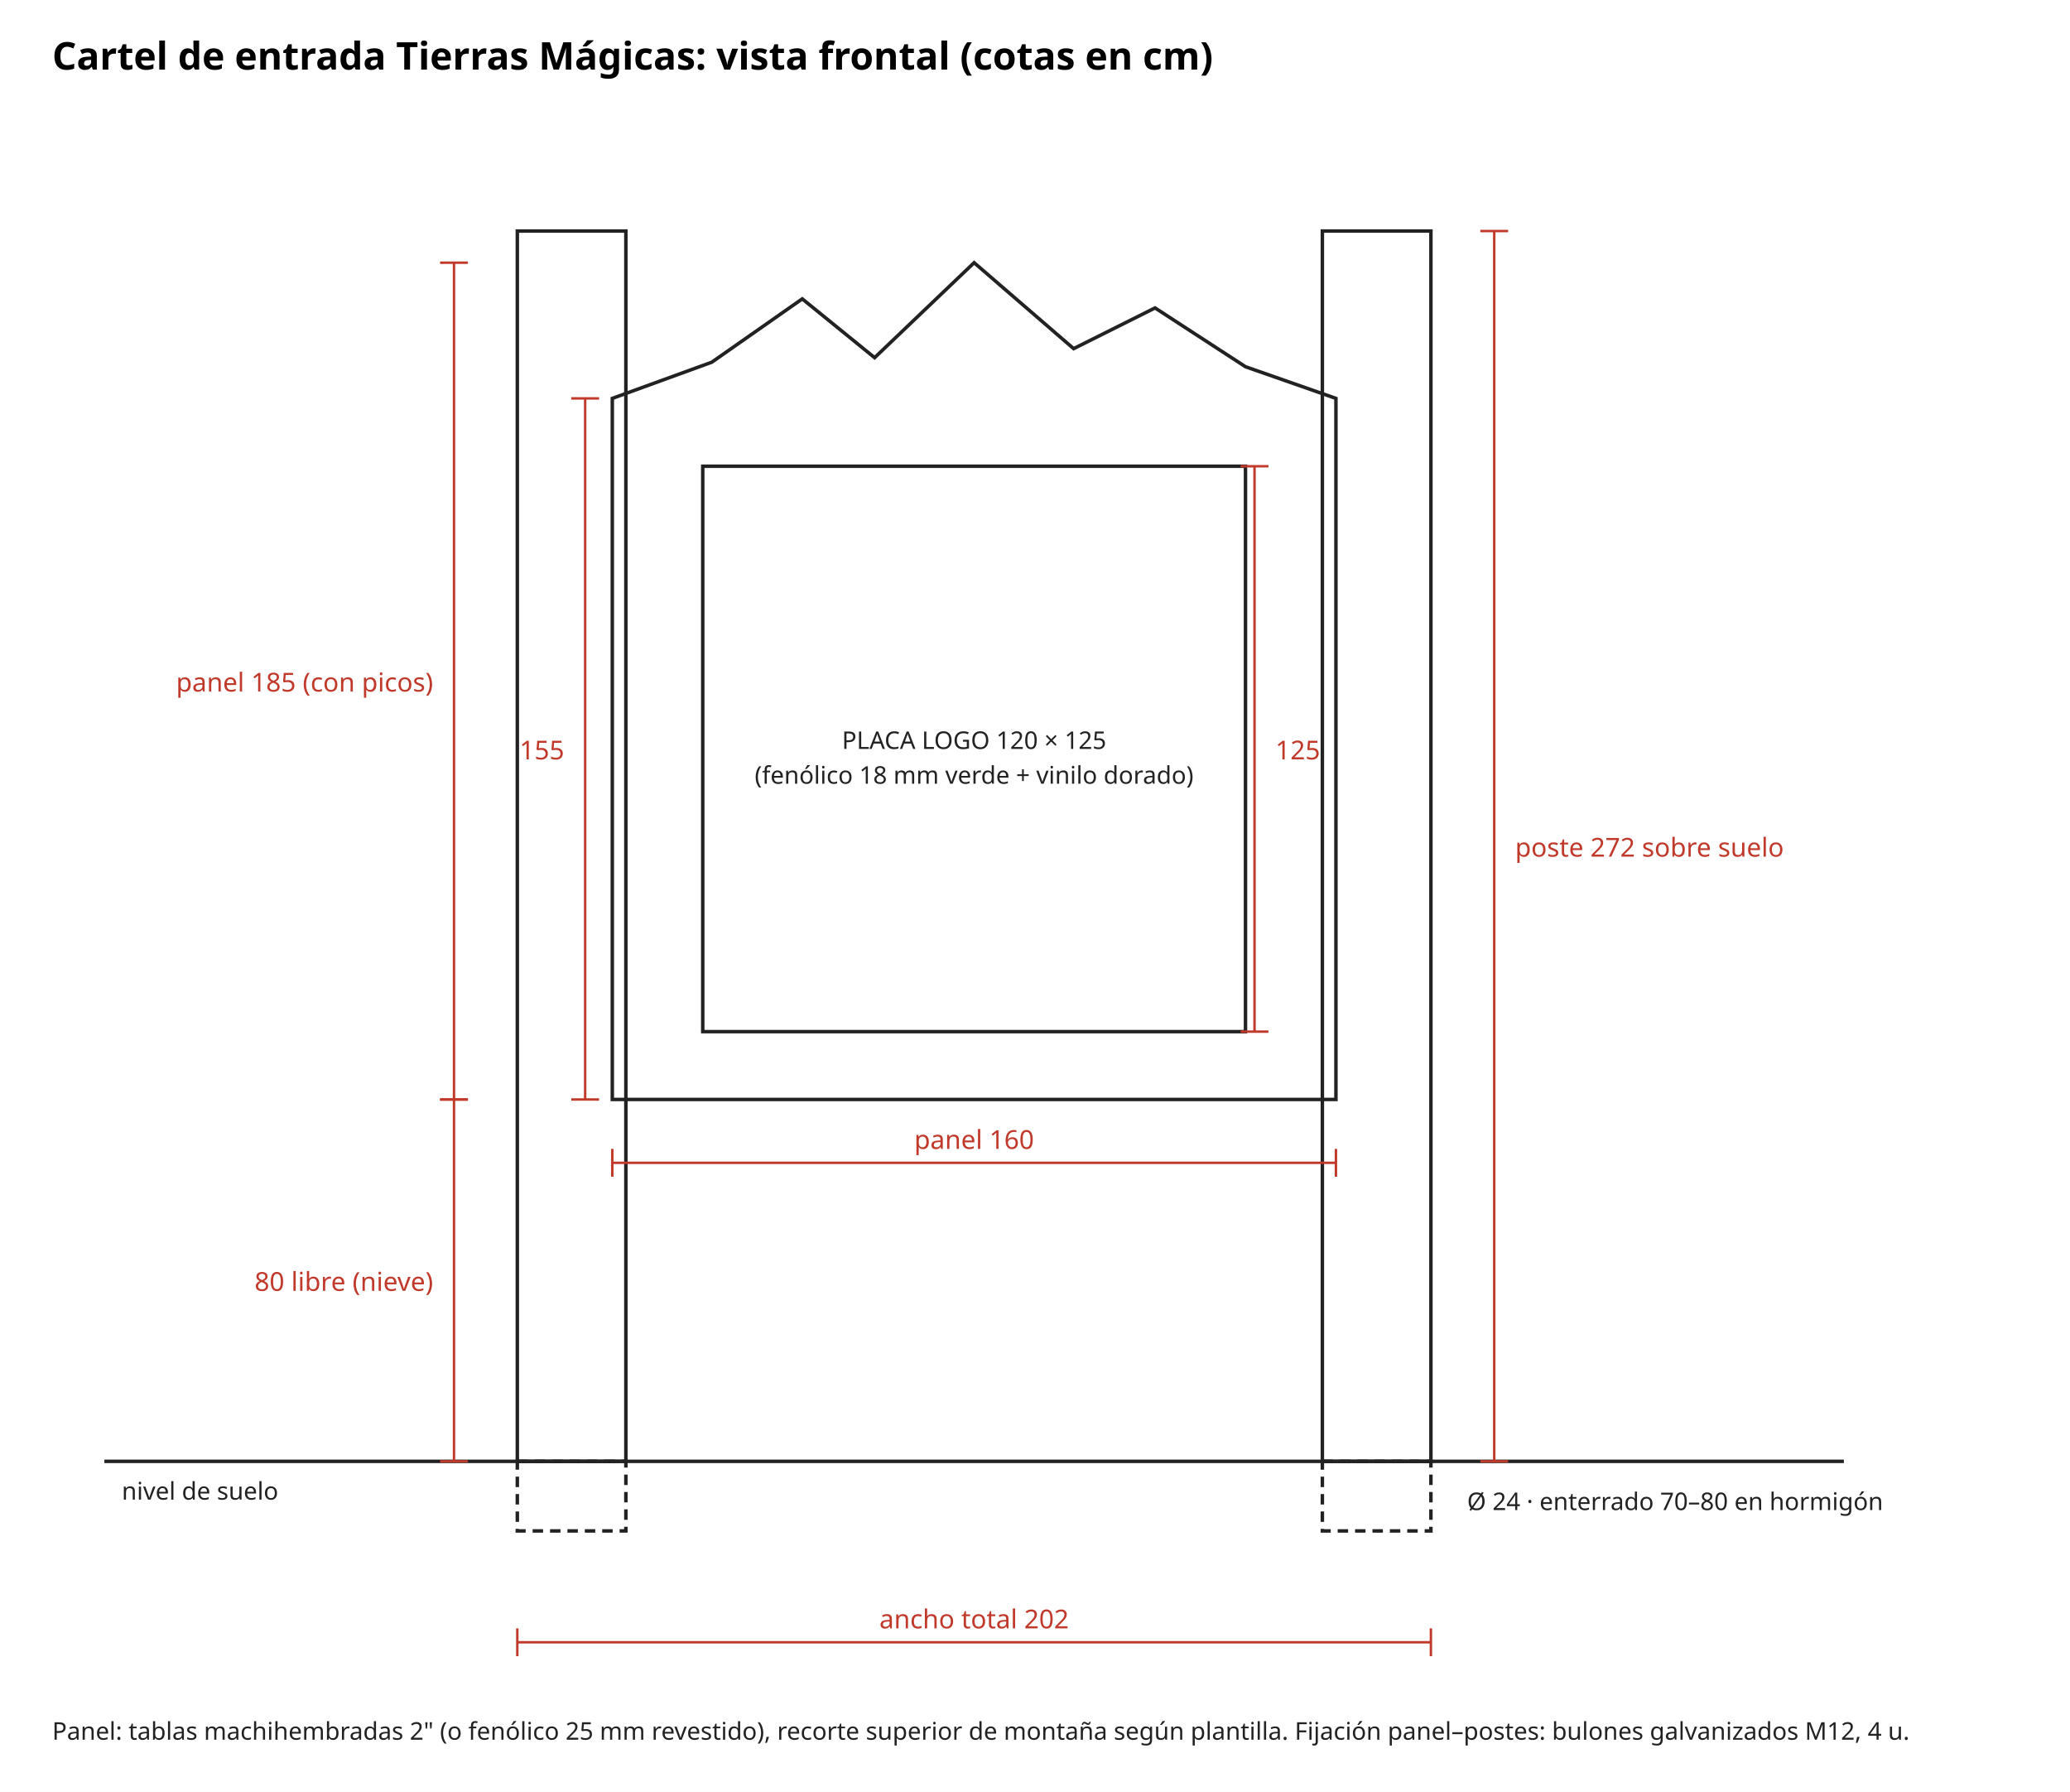
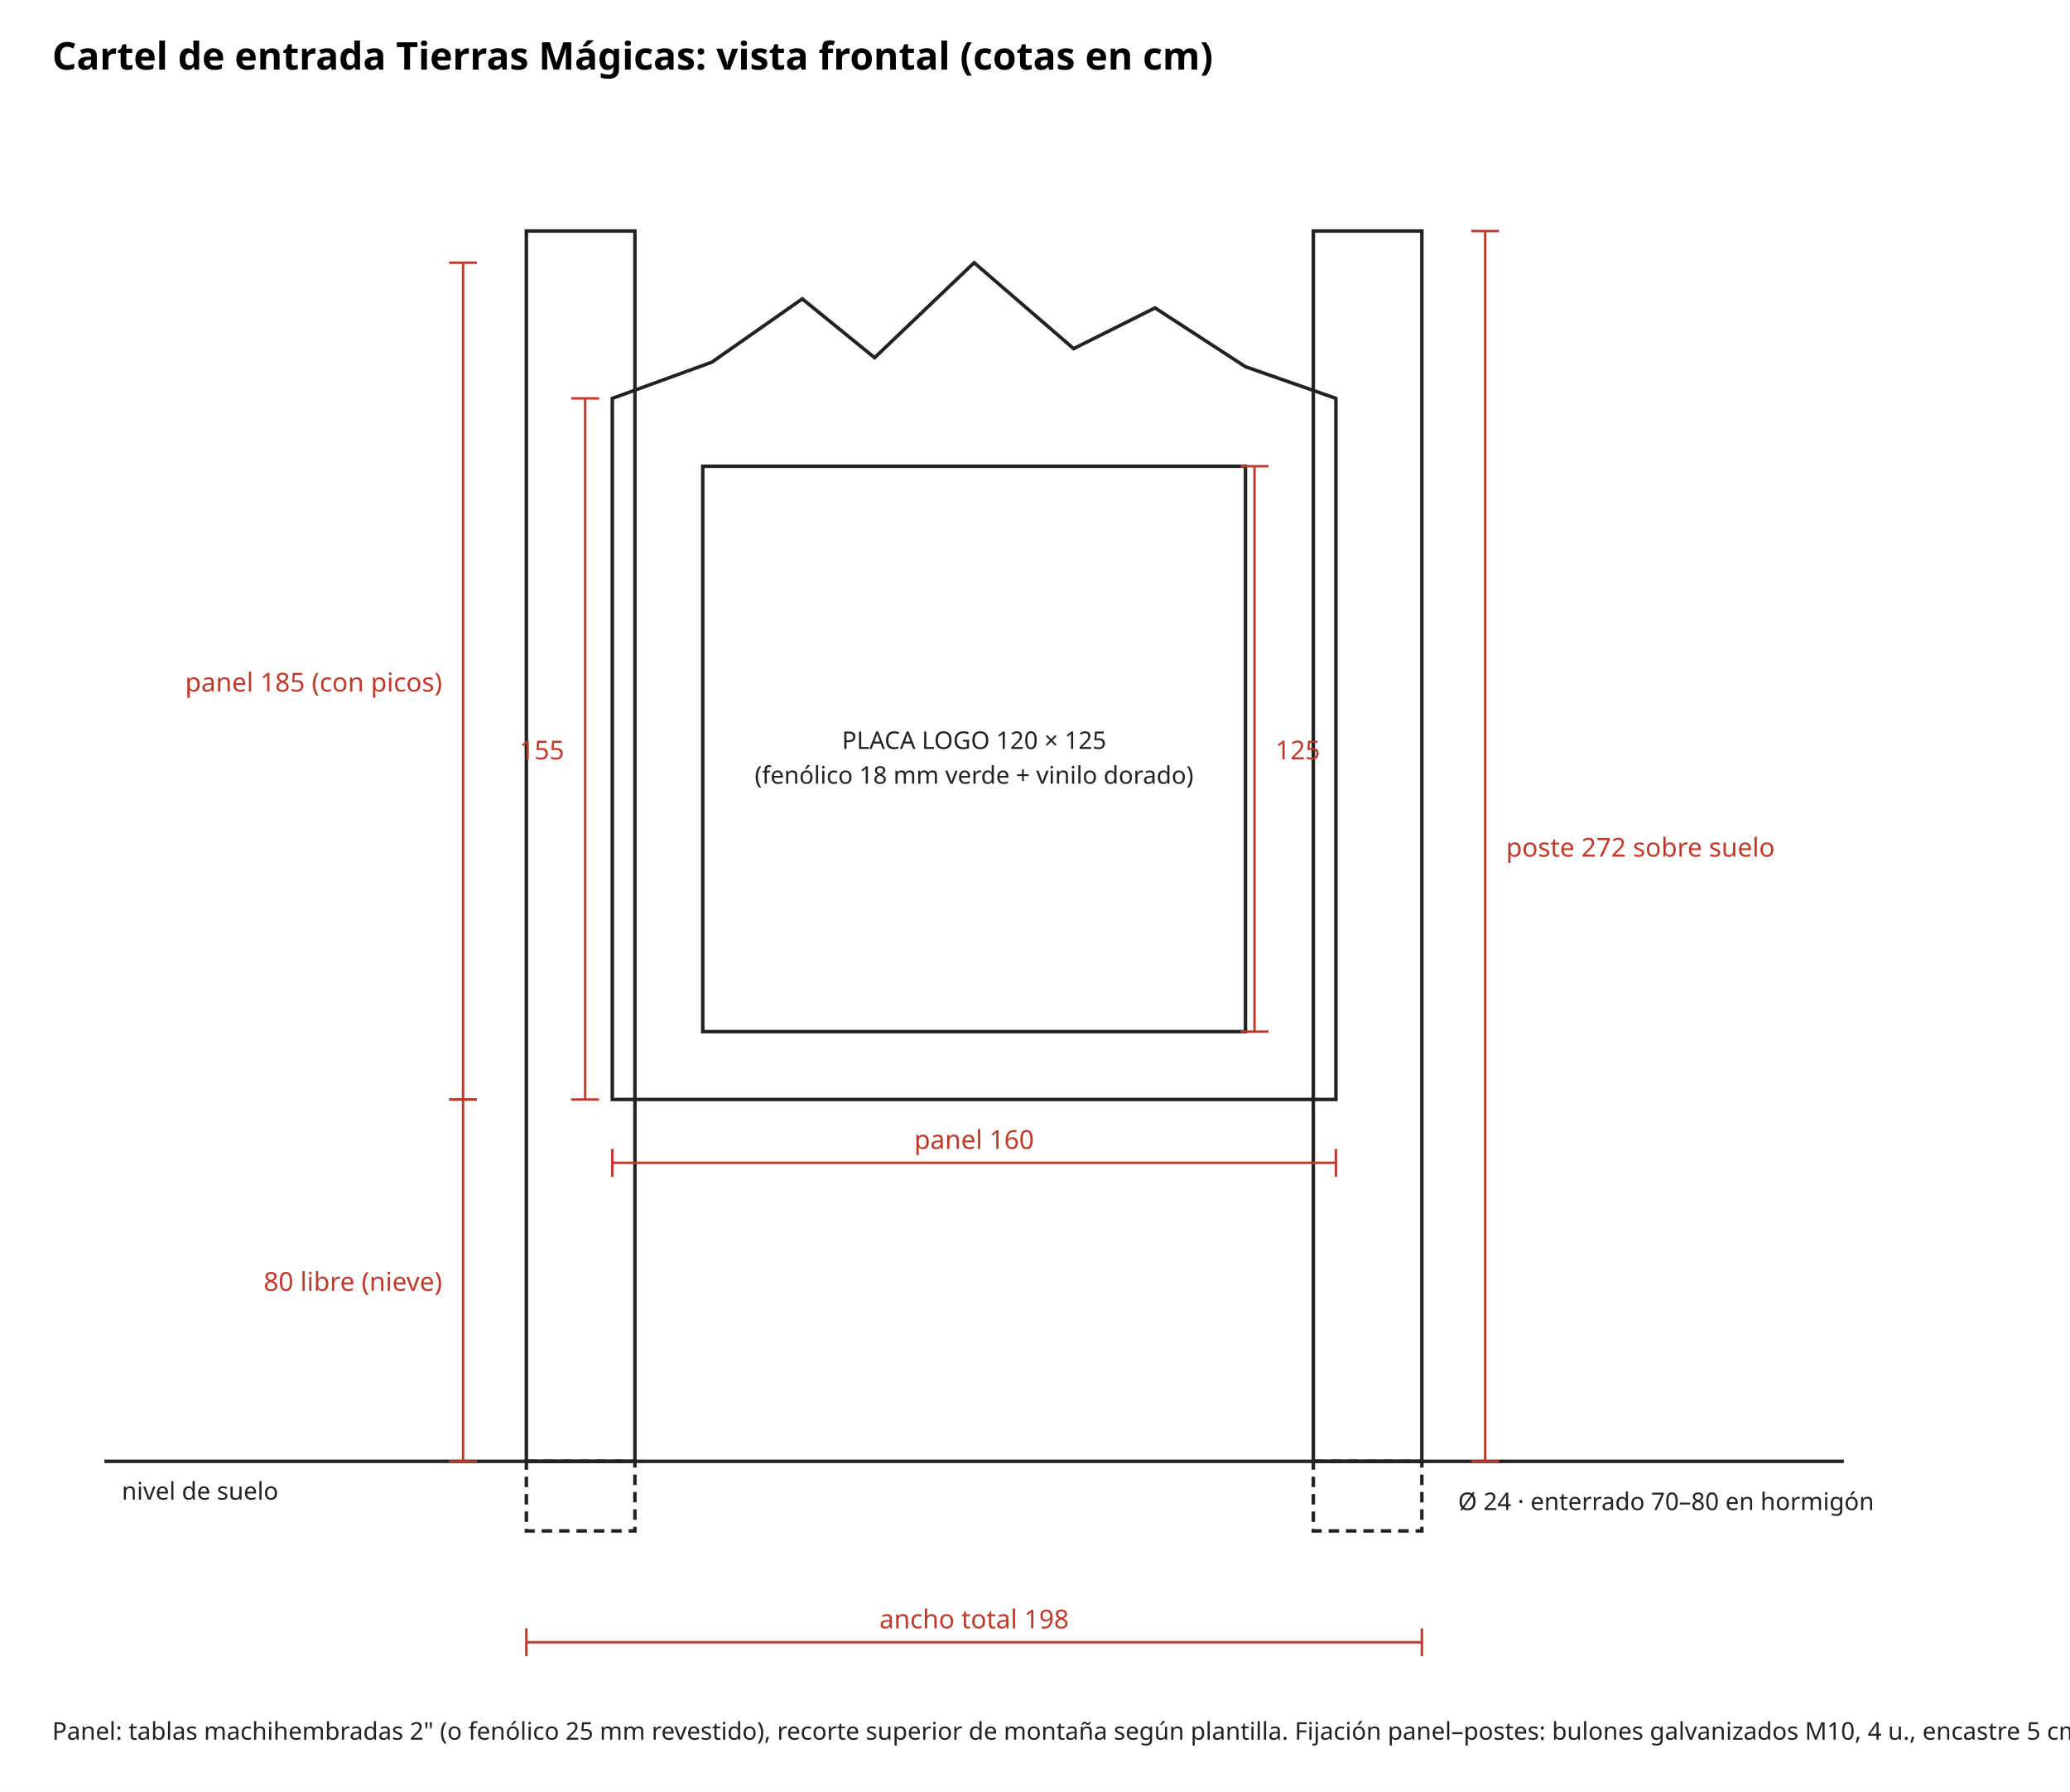
<svg xmlns="http://www.w3.org/2000/svg" width="1190" height="1030" viewBox="0 0 1190 1030">
  <style>.d{stroke:#C0392B;stroke-width:1.4;fill:none}.t{font:15px sans-serif;fill:#C0392B}.o{stroke:#222;stroke-width:2;fill:none}.n{font:14px sans-serif;fill:#222}</style>
  <rect width="1190" height="1030" fill="#fff" />
  <text x="30" y="40" style="font:bold 22px sans-serif">Cartel de entrada Tierras Mágicas: vista frontal (cotas en cm)</text>
  <line x1="60" x2="1060" y1="840" y2="840" stroke="#222" stroke-width="2" />
  <text x="70" y="862" class="n">nivel de suelo</text>
-   <rect x="297.4" y="132.8" width="62.4" height="707.2" class="o" />
-   <rect x="297.4" y="840" width="62.4" height="40" class="o" stroke-dasharray="6 4" />
-   <rect x="760.2" y="132.8" width="62.4" height="707.2" class="o" />
-   <rect x="760.2" y="840" width="62.4" height="40" class="o" stroke-dasharray="6 4" />
+   <rect x="302.6" y="132.8" width="62.4" height="707.2" class="o" />
+   <rect x="302.6" y="840" width="62.4" height="40" class="o" stroke-dasharray="6 4" />
+   <rect x="755.0" y="132.8" width="62.4" height="707.2" class="o" />
+   <rect x="755.0" y="840" width="62.4" height="40" class="o" stroke-dasharray="6 4" />
  <polygon points="352.0,632.0 352.0,229.0 409.2,208.2 461.2,171.8 502.8,205.6 560.0,151.0 617.2,200.4 664.0,177.0 716.0,210.8 768.0,229.0 768.0,632.0" class="o" />
  <rect x="404.0" y="268.0" width="312.0" height="325.0" class="o" fill="#20322422" />
  <text x="560.0" y="430.5" text-anchor="middle" class="n">PLACA LOGO 120 × 125</text>
  <text x="560.0" y="450.5" text-anchor="middle" class="n">(fenólico 18 mm verde + vinilo dorado)</text>
  <line x1="352.0" x2="768.0" y1="668.4" y2="668.4" class="d" />
  <line x1="352.0" x2="352.0" y1="660.4" y2="676.4" class="d" />
  <line x1="768.0" x2="768.0" y1="660.4" y2="676.4" class="d" />
  <text x="560.0" y="660.4" class="t" text-anchor="middle">panel 160</text>
-   <line x1="297.4" x2="822.6" y1="944.0" y2="944.0" class="d" />
-   <line x1="297.4" x2="297.4" y1="936.0" y2="952.0" class="d" />
-   <line x1="822.6" x2="822.6" y1="936.0" y2="952.0" class="d" />
-   <text x="560.0" y="936.0" class="t" text-anchor="middle">ancho total 202</text>
-   <line x1="261.0" x2="261.0" y1="840.0" y2="632.0" class="d" />
-   <line x1="253.0" x2="269.0" y1="840.0" y2="840.0" class="d" />
-   <line x1="253.0" x2="269.0" y1="632.0" y2="632.0" class="d" />
-   <text x="249.0" y="742.0" class="t" text-anchor="end">80 libre (nieve)</text>
-   <line x1="859.0" x2="859.0" y1="840.0" y2="132.8" class="d" />
-   <line x1="851.0" x2="867.0" y1="840.0" y2="840.0" class="d" />
-   <line x1="851.0" x2="867.0" y1="132.8" y2="132.8" class="d" />
-   <text x="871.0" y="492.4" class="t" text-anchor="start">poste 272 sobre suelo</text>
+   <line x1="302.6" x2="817.4" y1="944.0" y2="944.0" class="d" />
+   <line x1="302.6" x2="302.6" y1="936.0" y2="952.0" class="d" />
+   <line x1="817.4" x2="817.4" y1="936.0" y2="952.0" class="d" />
+   <text x="560.0" y="936.0" class="t" text-anchor="middle">ancho total 198</text>
+   <line x1="266.2" x2="266.2" y1="840.0" y2="632.0" class="d" />
+   <line x1="258.2" x2="274.2" y1="840.0" y2="840.0" class="d" />
+   <line x1="258.2" x2="274.2" y1="632.0" y2="632.0" class="d" />
+   <text x="254.2" y="742.0" class="t" text-anchor="end">80 libre (nieve)</text>
+   <line x1="853.8" x2="853.8" y1="840.0" y2="132.8" class="d" />
+   <line x1="845.8" x2="861.8" y1="840.0" y2="840.0" class="d" />
+   <line x1="845.8" x2="861.8" y1="132.8" y2="132.8" class="d" />
+   <text x="865.8" y="492.4" class="t" text-anchor="start">poste 272 sobre suelo</text>
  <line x1="336.4" x2="336.4" y1="632.0" y2="229.0" class="d" />
  <line x1="328.4" x2="344.4" y1="632.0" y2="632.0" class="d" />
  <line x1="328.4" x2="344.4" y1="229.0" y2="229.0" class="d" />
  <text x="324.4" y="436.5" class="t" text-anchor="end">155</text>
-   <line x1="261.0" x2="261.0" y1="632.0" y2="151.0" class="d" />
-   <line x1="253.0" x2="269.0" y1="632.0" y2="632.0" class="d" />
-   <line x1="253.0" x2="269.0" y1="151.0" y2="151.0" class="d" />
-   <text x="249.0" y="397.5" class="t" text-anchor="end">panel 185 (con picos)</text>
+   <line x1="266.2" x2="266.2" y1="632.0" y2="151.0" class="d" />
+   <line x1="258.2" x2="274.2" y1="632.0" y2="632.0" class="d" />
+   <line x1="258.2" x2="274.2" y1="151.0" y2="151.0" class="d" />
+   <text x="254.2" y="397.5" class="t" text-anchor="end">panel 185 (con picos)</text>
  <line x1="721.2" x2="721.2" y1="593.0" y2="268.0" class="d" />
  <line x1="713.2" x2="729.2" y1="593.0" y2="593.0" class="d" />
  <line x1="713.2" x2="729.2" y1="268.0" y2="268.0" class="d" />
  <text x="733.2" y="436.5" class="t" text-anchor="start">125</text>
-   <text x="843.4" y="868" text-anchor="start" class="n">Ø 24 · enterrado 70–80 en hormigón</text>
-   <text x="30" y="1000" class="n">Panel: tablas machihembradas 2" (o fenólico 25 mm revestido), recorte superior de montaña según plantilla. Fijación panel–postes: bulones galvanizados M12, 4 u.</text>
+   <text x="838.2" y="868" text-anchor="start" class="n">Ø 24 · enterrado 70–80 en hormigón</text>
+   <text x="30" y="1000" class="n">Panel: tablas machihembradas 2" (o fenólico 25 mm revestido), recorte superior de montaña según plantilla. Fijación panel–postes: bulones galvanizados M10, 4 u., encastre 5 cm por lado.</text>
</svg>
